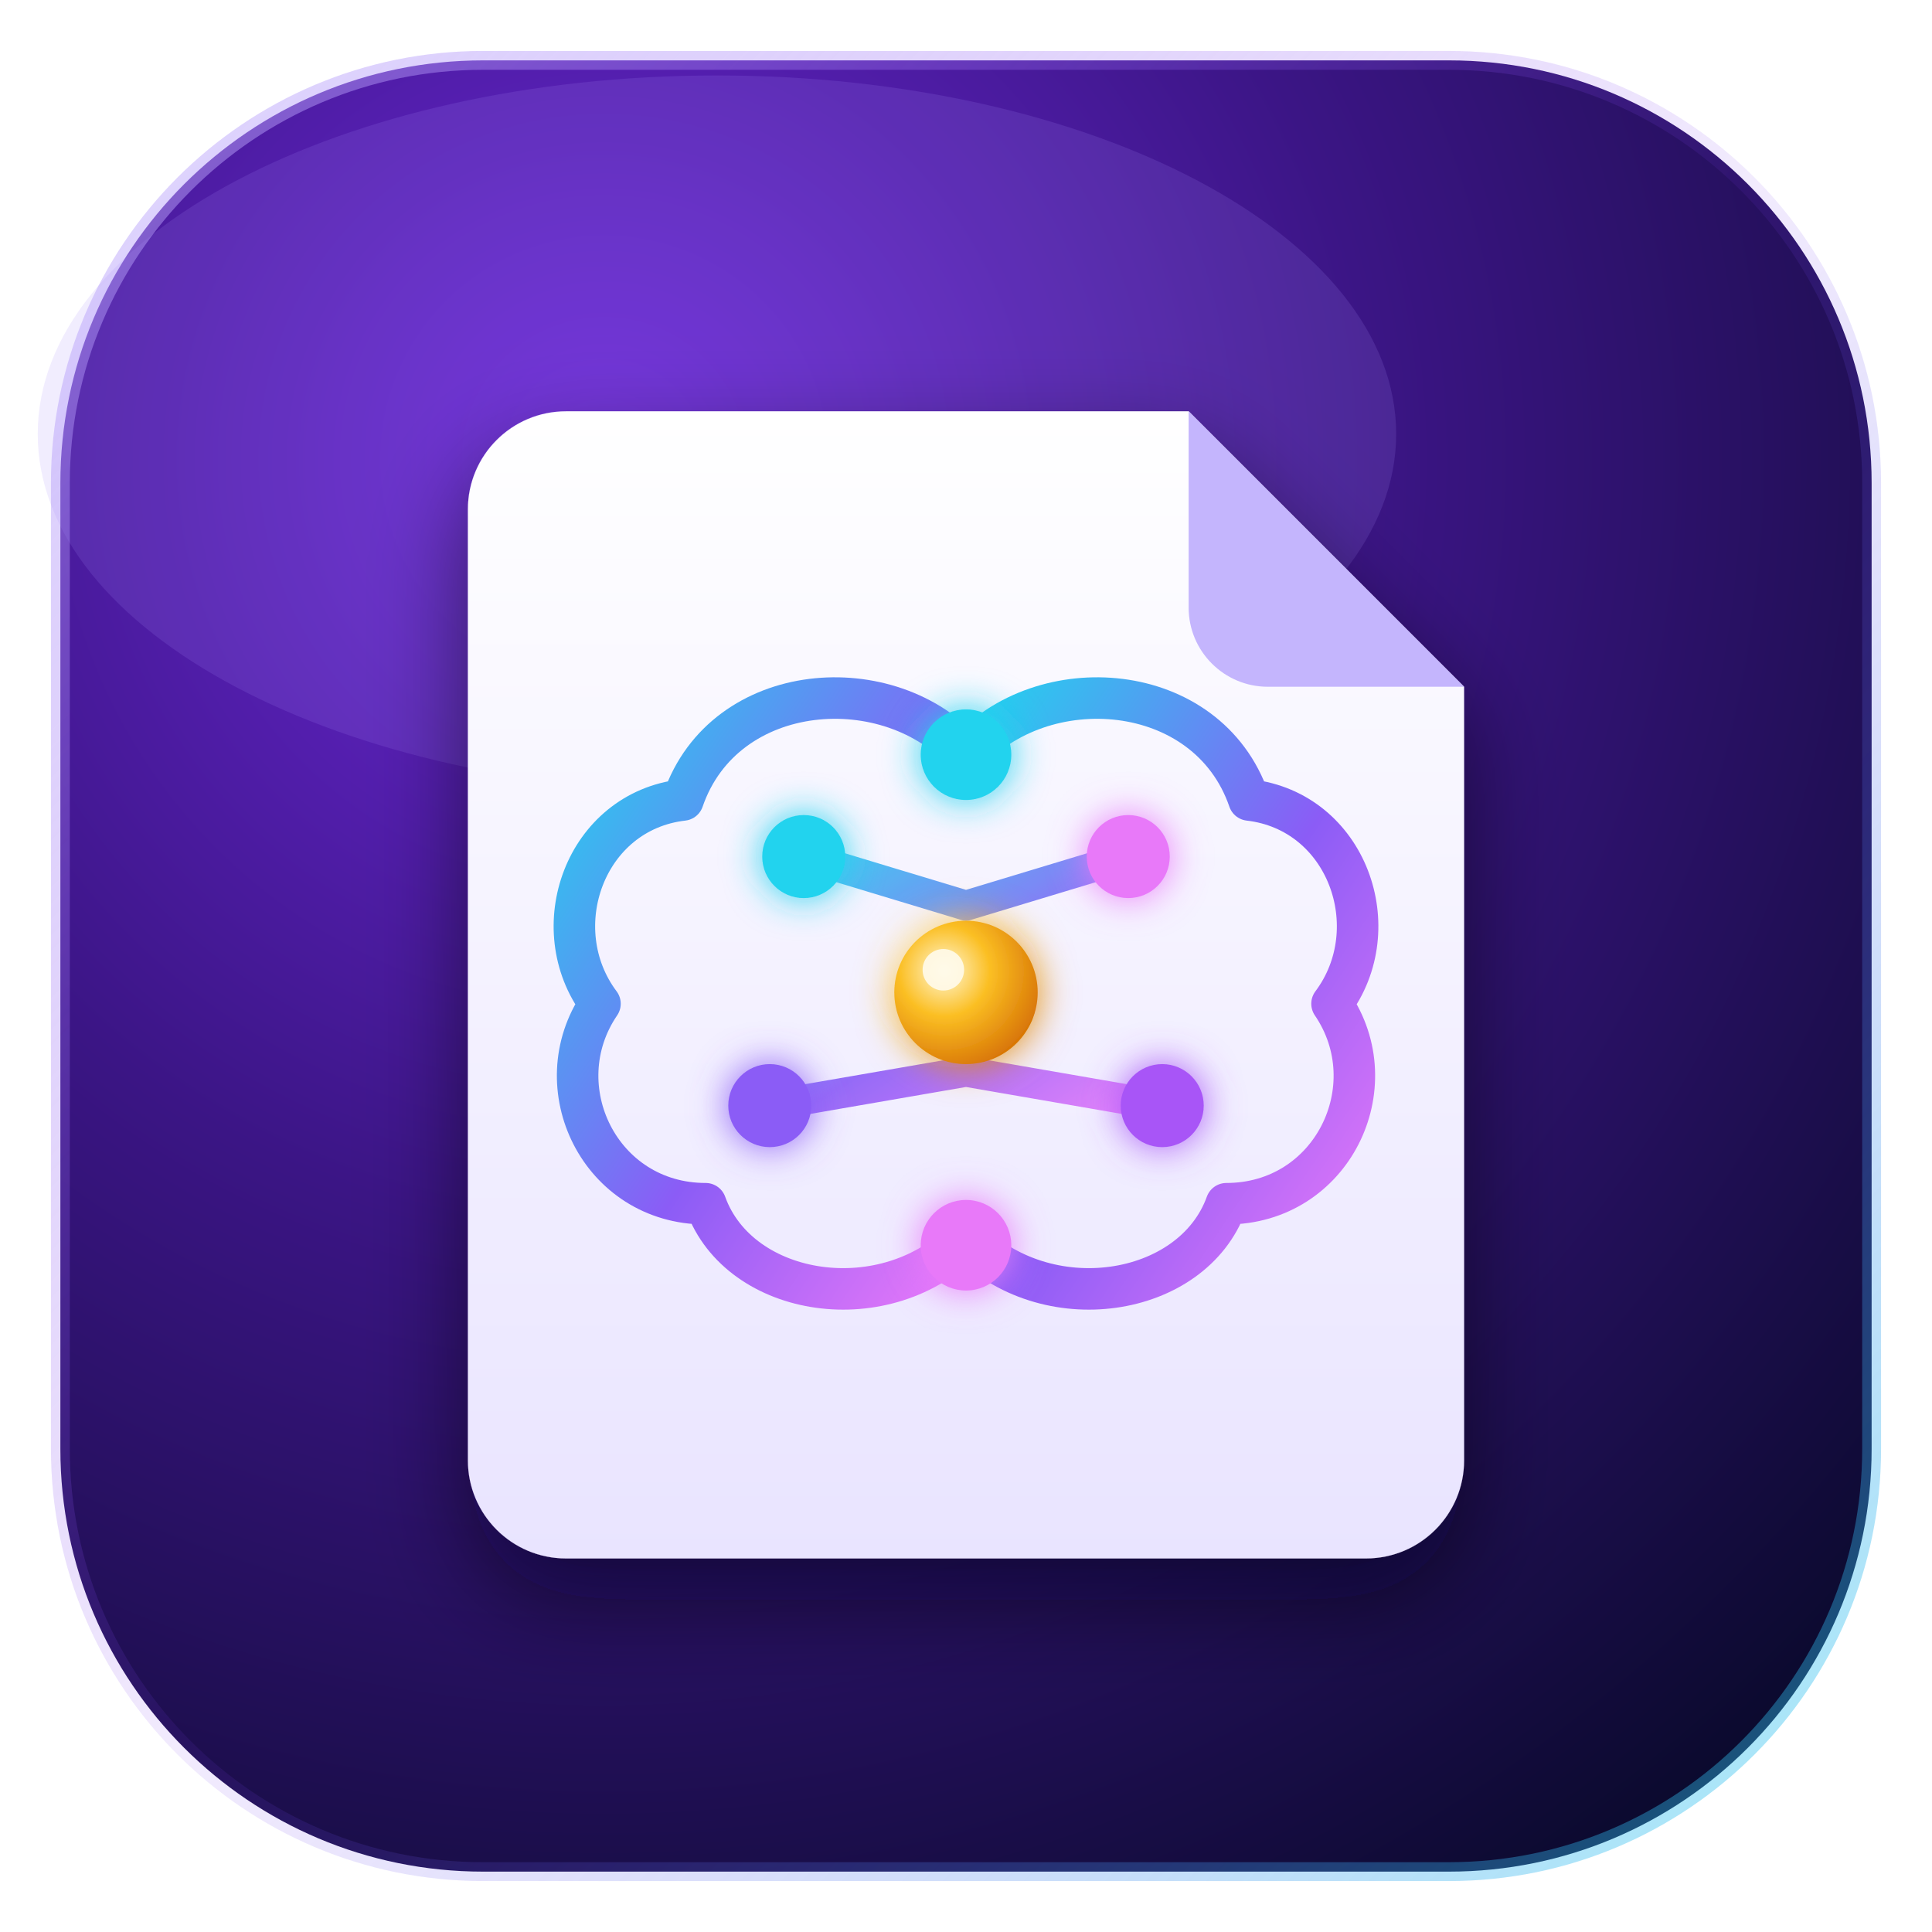
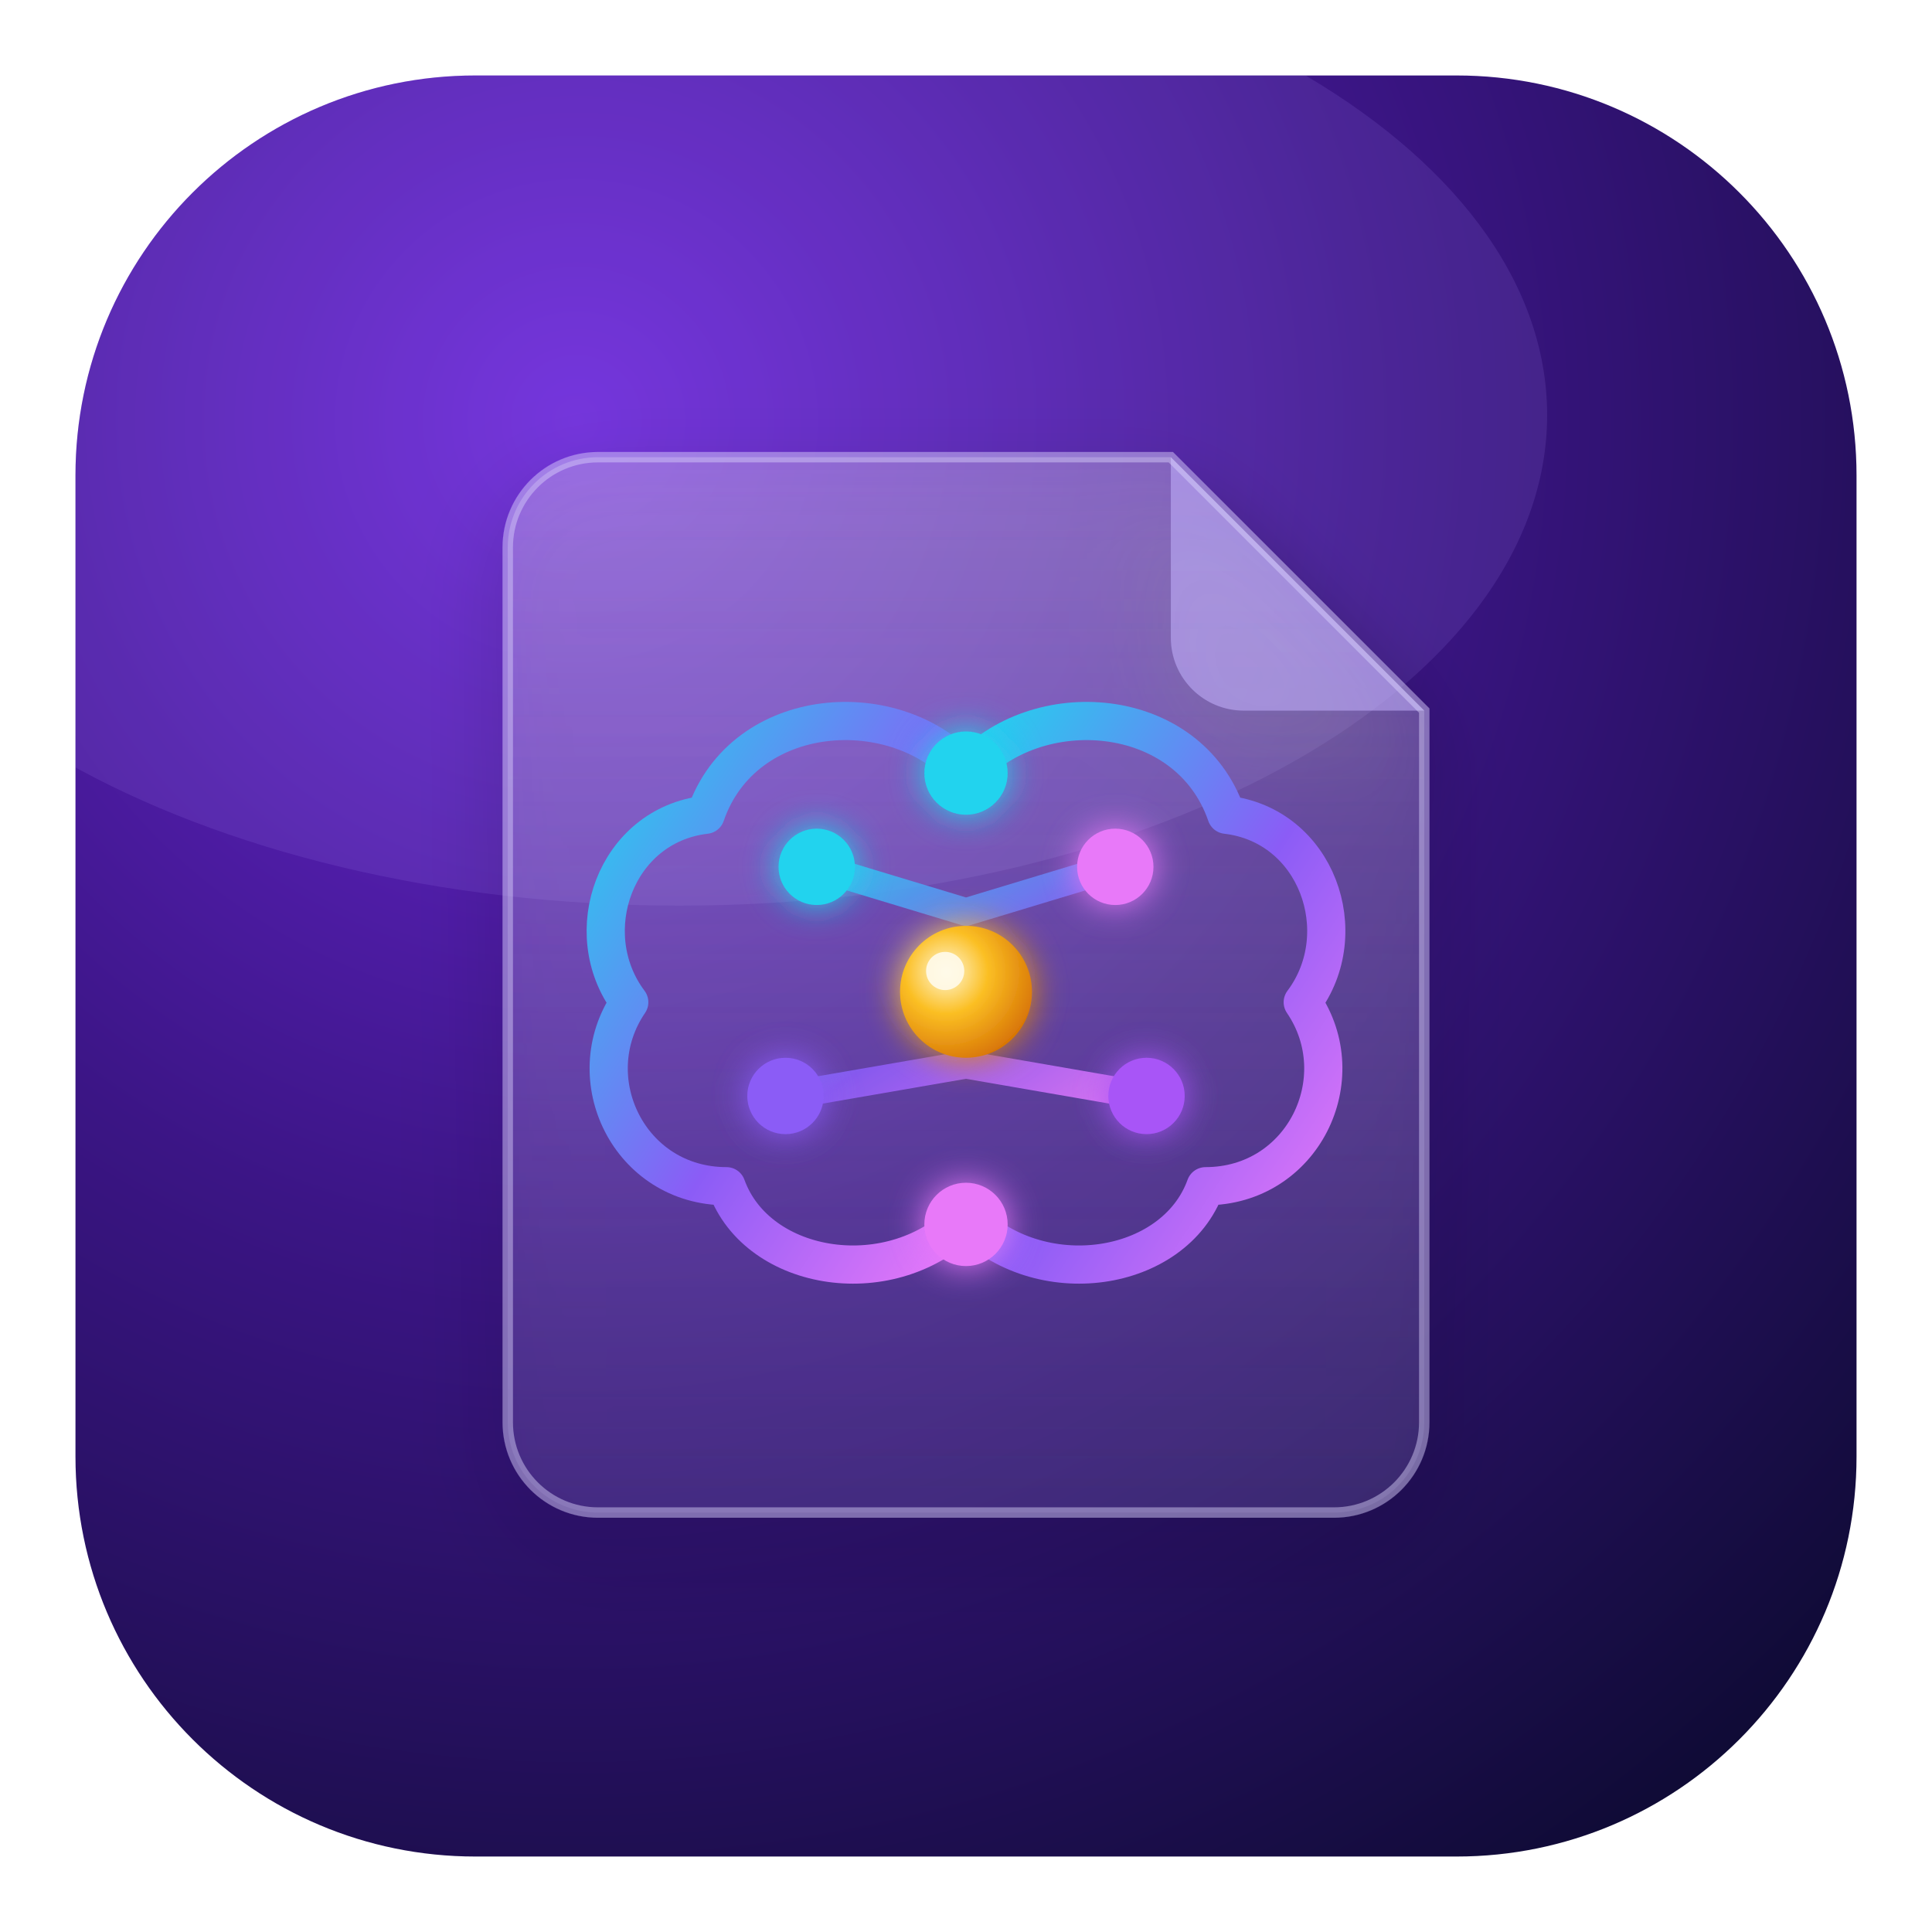
<svg xmlns="http://www.w3.org/2000/svg" viewBox="0 0 1024 1024">
+   <clipPath id="squircle">
+     <rect x="40" y="40" width="944" height="944" rx="212" />
+   </clipPath>
  <defs>
    <radialGradient id="bg" cx="30%" cy="22%" r="95%">
      <stop offset="0" stop-color="#6d28d9" />
      <stop offset="0.45" stop-color="#3b1585" />
      <stop offset="1" stop-color="#0b0a2e" />
    </radialGradient>
    <linearGradient id="rim" x1="0" y1="0" x2="1" y2="1">
      <stop offset="0" stop-color="#c4b5fd" stop-opacity=".55" />
      <stop offset=".5" stop-color="#7c3aed" stop-opacity=".1" />
      <stop offset="1" stop-color="#22d3ee" stop-opacity=".45" />
    </linearGradient>
    <linearGradient id="page" x1="0" y1="0" x2="0" y2="1">
-       <stop offset="0" stop-color="#ffffff" />
-       <stop offset="1" stop-color="#e9e4ff" />
+       <stop offset="0" stop-color="#ffffff" stop-opacity=".26" />
+       <stop offset="1" stop-color="#c4b5fd" stop-opacity=".12" />
    </linearGradient>
    <linearGradient id="syn" x1="0" y1="0" x2="1" y2="1">
      <stop offset="0" stop-color="#22d3ee" />
      <stop offset=".55" stop-color="#8b5cf6" />
      <stop offset="1" stop-color="#e879f9" />
    </linearGradient>
    <radialGradient id="gold" cx="35%" cy="35%" r="70%">
      <stop offset="0" stop-color="#fff7d6" />
      <stop offset=".45" stop-color="#fbbf24" />
      <stop offset="1" stop-color="#d97706" />
    </radialGradient>
    <filter id="glow" x="-50%" y="-50%" width="200%" height="200%">
      <feGaussianBlur stdDeviation="10" result="b" />
      <feMerge>
        <feMergeNode in="b" />
        <feMergeNode in="SourceGraphic" />
      </feMerge>
    </filter>
    <filter id="sh" x="-20%" y="-20%" width="140%" height="140%">
      <feDropShadow dx="0" dy="22" stdDeviation="26" flood-color="#05041a" flood-opacity=".55" />
    </filter>
  </defs>
-   <rect x="32" y="32" width="960" height="960" rx="224" fill="url(#bg)" />
-   <rect x="32" y="32" width="960" height="960" rx="224" fill="none" stroke="url(#rim)" stroke-width="10" />
-   <ellipse cx="380" cy="230" rx="360" ry="190" fill="#a78bfa" opacity=".16" />
-   <g filter="url(#sh)">
-     <path d="M300 218h330l146 146v410a52 52 0 0 1-52 52H300a52 52 0 0 1-52-52V270a52 52 0 0 1 52-52z" fill="url(#page)" />
-     <path d="M630 218v104a42 42 0 0 0 42 42h104z" fill="#c4b5fd" />
+   <g clip-path="url(#squircle)">
+     <rect x="0" y="0" width="1024" height="1024" fill="url(#bg)" />
+     <ellipse cx="360" cy="220" rx="460" ry="260" fill="#a78bfa" opacity=".14" />
+     <g transform="translate(512 522) scale(0.92) translate(-512 -522)">
+       <g filter="url(#sh)">
+         <path d="M300 218h330l146 146v410a52 52 0 0 1-52 52H300a52 52 0 0 1-52-52V270a52 52 0 0 1 52-52z" fill="url(#page)" />
+         <path d="M630 218v104a42 42 0 0 0 42 42h104z" fill="#c4b5fd" opacity=".55" />
+         <path d="M300 218h330l146 146v410a52 52 0 0 1-52 52H300a52 52 0 0 1-52-52V270a52 52 0 0 1 52-52z" fill="none" stroke="#ddd6fe" stroke-opacity=".45" stroke-width="6" />
+       </g>
+       <g fill="none" stroke="url(#syn)" stroke-width="22" stroke-linecap="round" stroke-linejoin="round">
+         <path d="M512 400c-40-46-128-40-150 24-52 6-74 68-44 108-30 44 0 106 56 106 18 50 96 62 138 18" />
+         <path d="M512 400c40-46 128-40 150 24 52 6 74 68 44 108 30 44 0 106-56 106-18 50-96 62-138 18" />
+         <path d="M512 400v256" />
+         <path d="M512 480l-86-26M512 480l86-26M512 568l-104 18M512 568l104 18" stroke-width="16" opacity=".9" />
+       </g>
+       <g filter="url(#glow)">
+         <circle cx="426" cy="454" r="22" fill="#22d3ee" />
+         <circle cx="598" cy="454" r="22" fill="#e879f9" />
+         <circle cx="408" cy="586" r="22" fill="#8b5cf6" />
+         <circle cx="616" cy="586" r="22" fill="#a855f7" />
+         <circle cx="512" cy="400" r="24" fill="#22d3ee" />
+         <circle cx="512" cy="660" r="24" fill="#e879f9" />
+       </g>
+       <g filter="url(#glow)">
+         <circle cx="512" cy="526" r="38" fill="url(#gold)" />
+       </g>
+       <circle cx="500" cy="514" r="11" fill="#fffbeb" opacity=".9" />
+     </g>
  </g>
-   <g fill="none" stroke="url(#syn)" stroke-width="22" stroke-linecap="round" stroke-linejoin="round">
-     <path d="M512 400c-40-46-128-40-150 24-52 6-74 68-44 108-30 44 0 106 56 106 18 50 96 62 138 18" />
-     <path d="M512 400c40-46 128-40 150 24 52 6 74 68 44 108 30 44 0 106-56 106-18 50-96 62-138 18" />
-     <path d="M512 400v256" />
-     <path d="M512 480l-86-26M512 480l86-26M512 568l-104 18M512 568l104 18" stroke-width="16" opacity=".9" />
-   </g>
-   <g filter="url(#glow)">
-     <circle cx="426" cy="454" r="22" fill="#22d3ee" />
-     <circle cx="598" cy="454" r="22" fill="#e879f9" />
-     <circle cx="408" cy="586" r="22" fill="#8b5cf6" />
-     <circle cx="616" cy="586" r="22" fill="#a855f7" />
-     <circle cx="512" cy="400" r="24" fill="#22d3ee" />
-     <circle cx="512" cy="660" r="24" fill="#e879f9" />
-   </g>
-   <g filter="url(#glow)">
-     <circle cx="512" cy="526" r="38" fill="url(#gold)" />
-   </g>
-   <circle cx="500" cy="514" r="11" fill="#fffbeb" opacity=".9" />
</svg>
